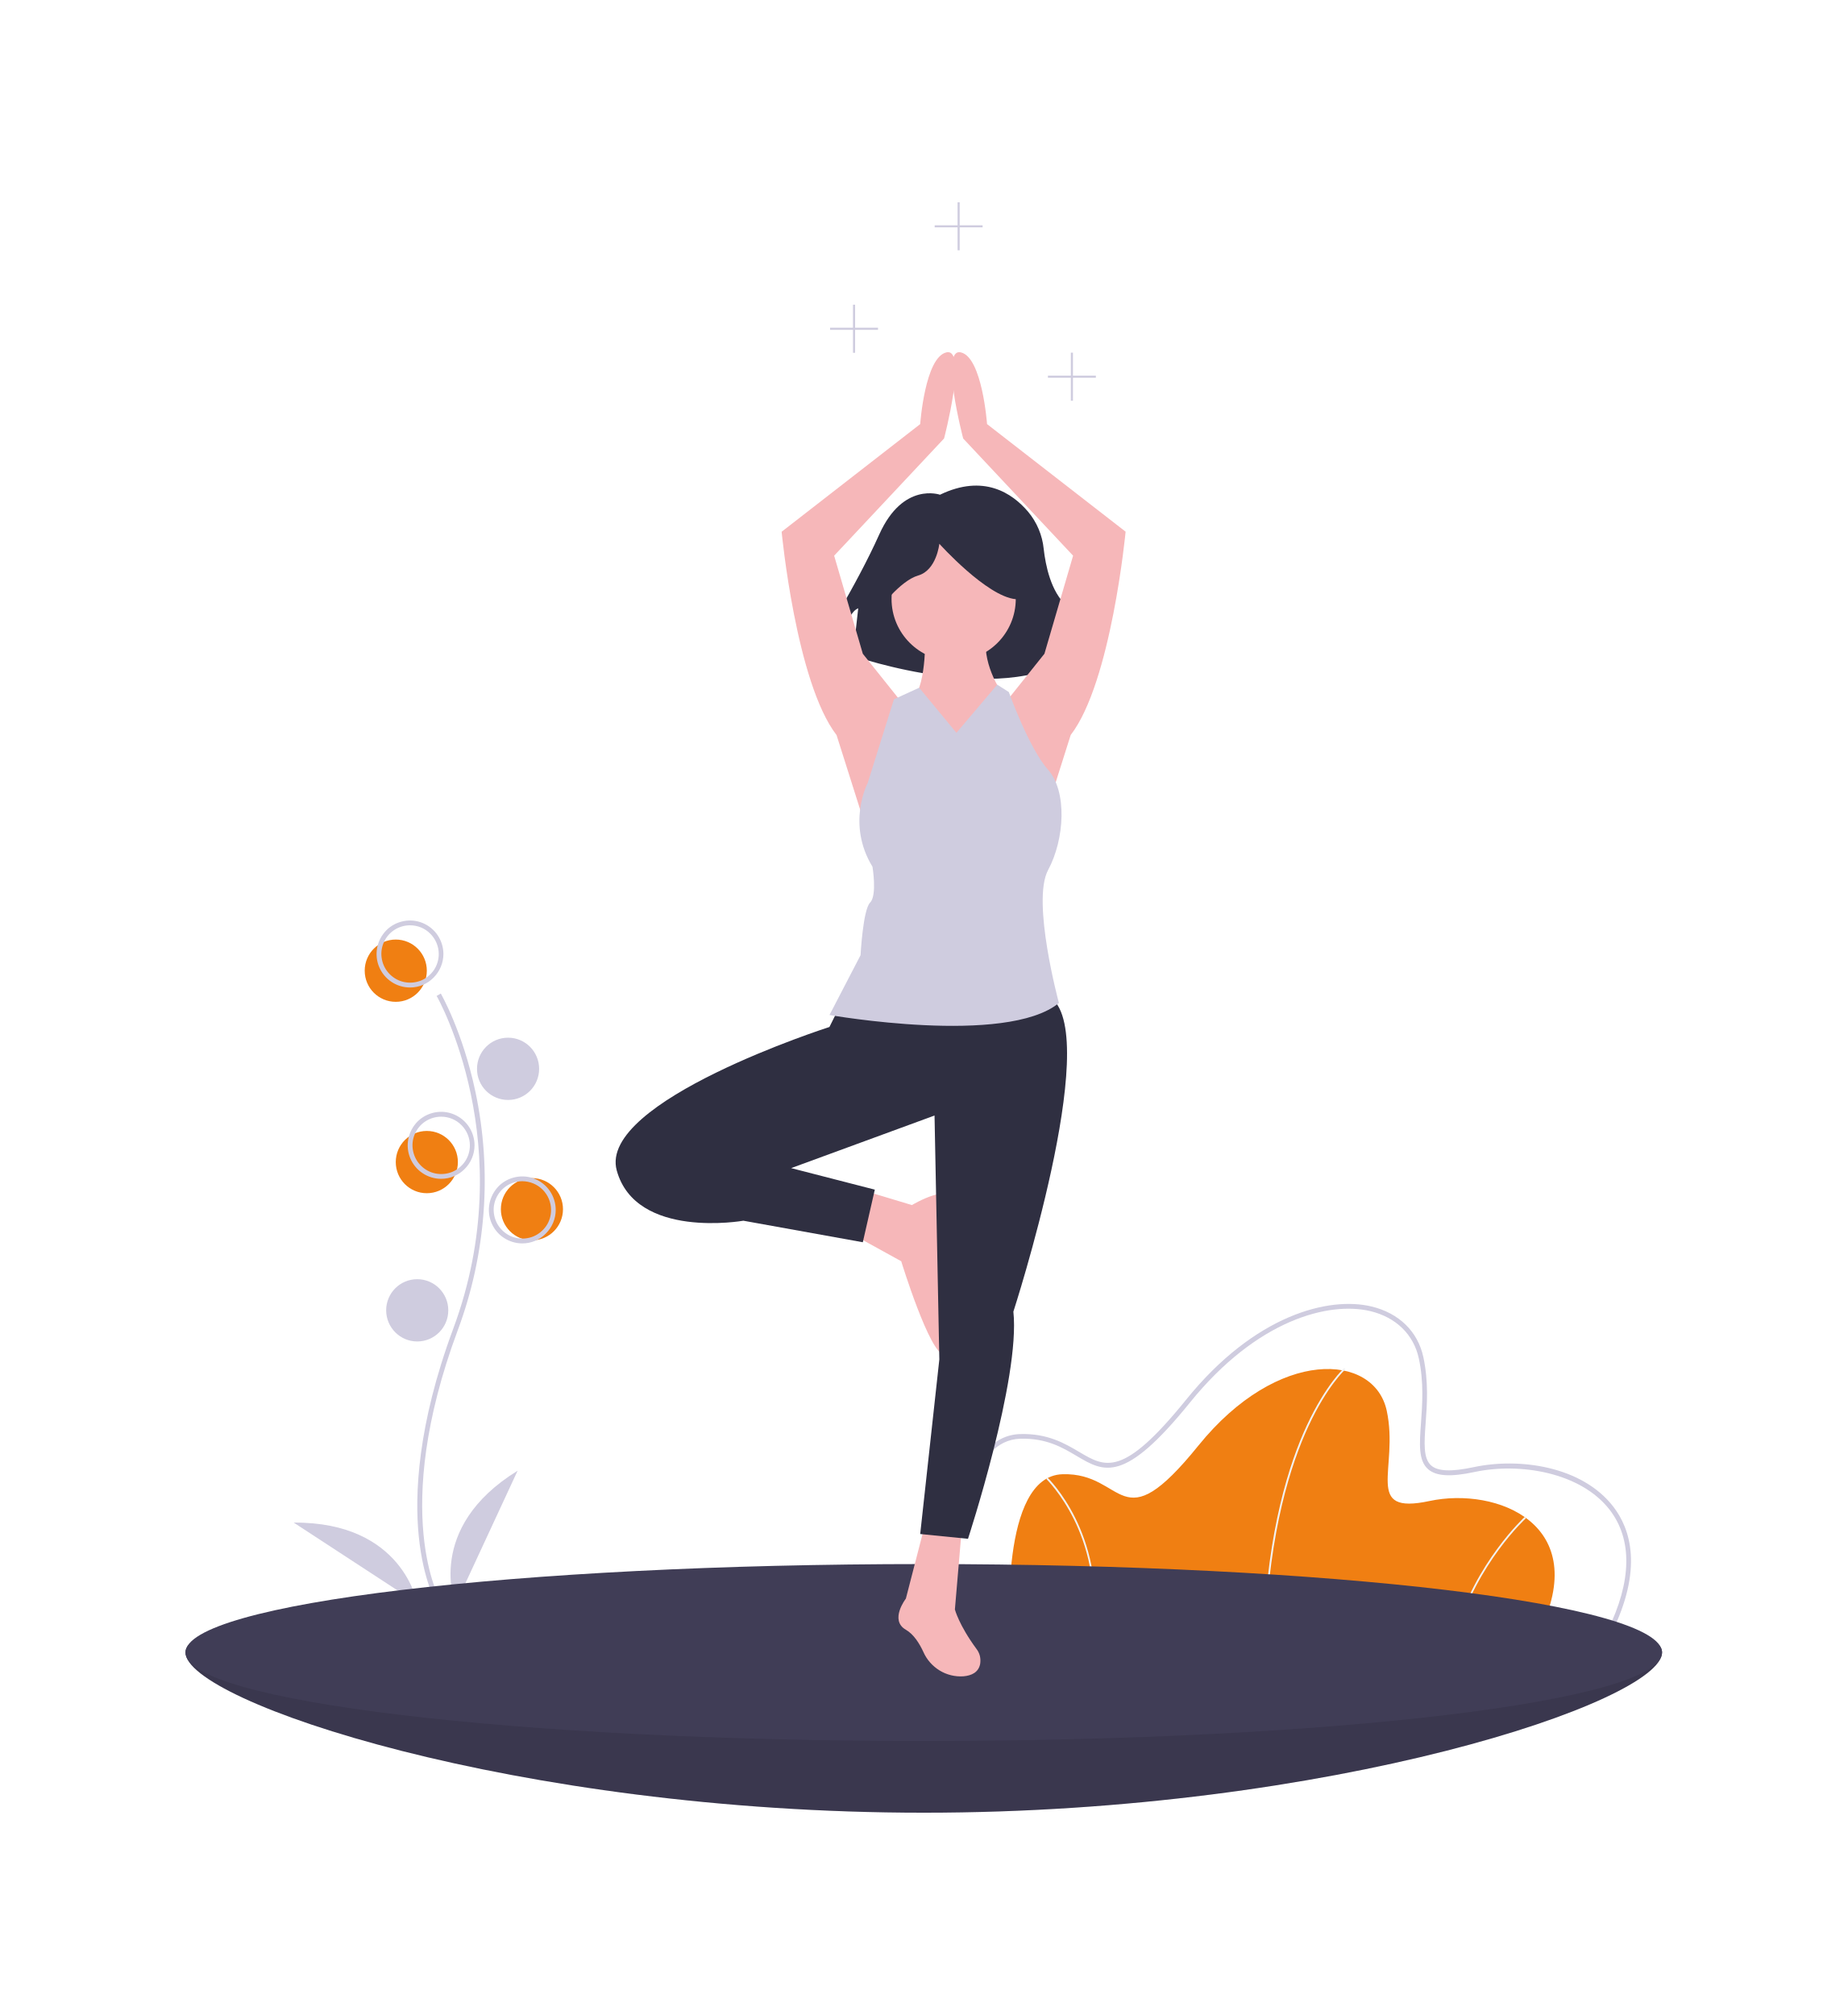
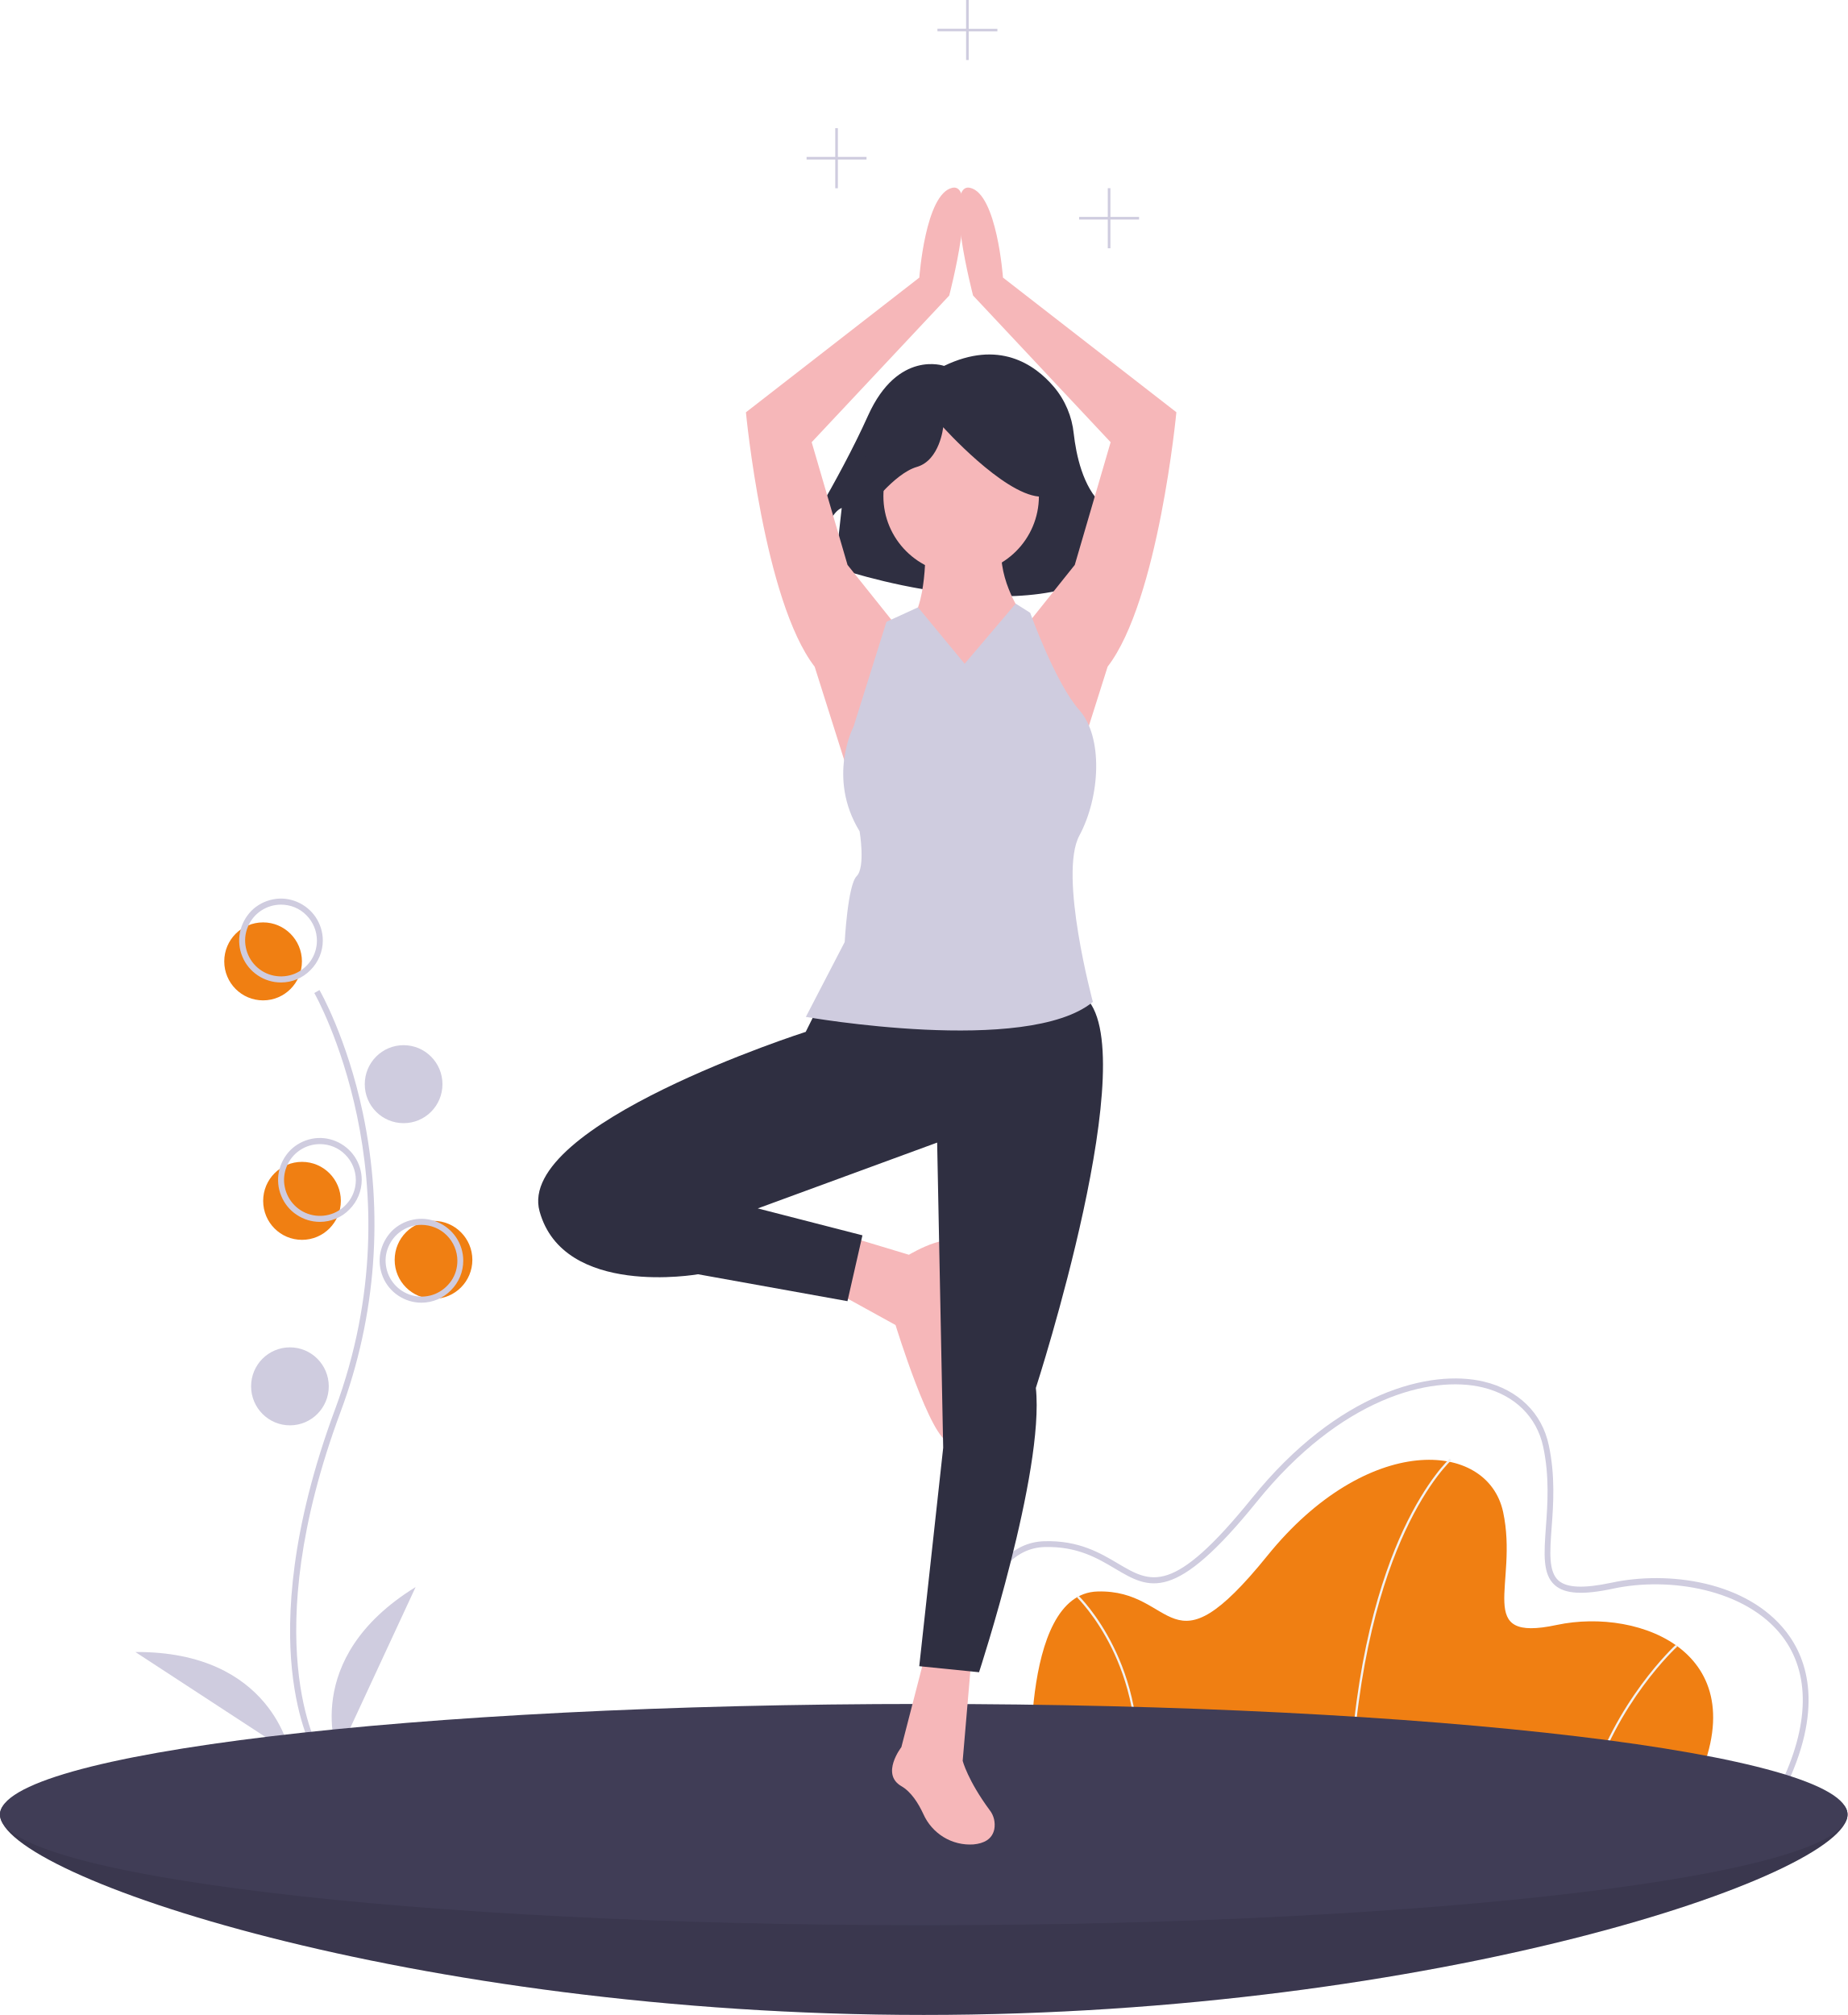
<svg xmlns="http://www.w3.org/2000/svg" xmlns:xlink="http://www.w3.org/1999/xlink" version="1.1" id="Layer_1" x="0px" y="0px" viewBox="0 0 254 277" style="enable-background:new 0 0 254 277;" xml:space="preserve">
  <style type="text/css">
	.st0{clip-path:url(#SVGID_2_);}
	.st1{fill:#403D56;}
	.st2{opacity:0.1;fill:#010202;enable-background:new    ;}
	.st3{fill:#F07F12;}
	.st4{fill:#CFCCDF;}
	.st5{fill:#F2F2F2;}
	.st6{fill:#2F2F41;}
	.st7{fill:#F6B7B9;}
</style>
  <g>
    <g>
-       <defs>
-         <rect id="SVGID_1_" x="25.5" y="27.81" width="203" height="221.38" />
-       </defs>
-       <clipPath id="SVGID_2_">
-         <use xlink:href="#SVGID_1_" style="overflow:visible;" />
-       </clipPath>
-       <g class="st0">
-         <path class="st1" d="M228.5,227.16c0,6.72-45.44,22.03-101.5,22.03S25.5,233.88,25.5,227.16c0-6.72,45.44-2.3,101.5-2.3     C183.06,224.85,228.5,220.44,228.5,227.16z" />
-         <path class="st2" d="M228.5,227.16c0,6.72-45.44,22.03-101.5,22.03S25.5,233.88,25.5,227.16c0-6.72,45.44-2.3,101.5-2.3     C183.06,224.85,228.5,220.44,228.5,227.16z" />
-         <path class="st3" d="M54.41,137.72c2.36,0,4.27-1.92,4.27-4.28s-1.91-4.28-4.27-4.28c-2.36,0-4.27,1.91-4.27,4.28     C50.14,135.81,52.05,137.72,54.41,137.72z" />
-         <path class="st3" d="M73.13,170.51c2.36,0,4.27-1.92,4.27-4.28c0-2.36-1.91-4.28-4.27-4.28c-2.36,0-4.27,1.91-4.27,4.28     C68.86,168.59,70.77,170.51,73.13,170.51z" />
-         <path class="st3" d="M58.68,164.03c2.36,0,4.27-1.92,4.27-4.28c0-2.36-1.91-4.28-4.27-4.28c-2.36,0-4.27,1.91-4.27,4.28     C54.41,162.12,56.32,164.03,58.68,164.03z" />
-         <path class="st4" d="M60.04,220.43c-0.07-0.12-1.85-3.09-2.47-9.26c-0.57-5.66-0.2-15.2,4.74-28.51     c9.37-25.21-2.16-45.55-2.28-45.75l0.57-0.33c0.03,0.05,3.01,5.23,4.76,13.5c2.32,10.95,1.48,22.33-2.44,32.82     c-9.35,25.17-2.4,37.08-2.33,37.2L60.04,220.43z" />
-         <path class="st4" d="M56.37,135.75c-0.91,0-1.8-0.27-2.56-0.78s-1.34-1.22-1.69-2.06s-0.44-1.77-0.26-2.66     c0.18-0.9,0.62-1.71,1.25-2.36c0.64-0.65,1.46-1.08,2.36-1.26c0.9-0.18,1.81-0.09,2.65,0.26s1.56,0.94,2.06,1.69     c0.5,0.76,0.78,1.65,0.78,2.56c0,1.22-0.49,2.39-1.35,3.25C58.76,135.26,57.6,135.75,56.37,135.75z M56.37,127.2     c-0.78,0-1.54,0.23-2.19,0.66c-0.65,0.43-1.15,1.05-1.45,1.77c-0.3,0.72-0.38,1.51-0.22,2.28c0.15,0.77,0.53,1.47,1.08,2.02     c0.55,0.55,1.25,0.93,2.02,1.08s1.56,0.07,2.28-0.22c0.72-0.3,1.33-0.81,1.77-1.45c0.43-0.65,0.66-1.41,0.66-2.19     c0-1.05-0.42-2.05-1.16-2.79C58.43,127.61,57.42,127.2,56.37,127.2z" />
-         <path class="st4" d="M69.85,151.21c2.36,0,4.27-1.91,4.27-4.28c0-2.36-1.91-4.28-4.27-4.28c-2.36,0-4.27,1.91-4.27,4.28     C65.57,149.29,67.48,151.21,69.85,151.21z" />
-         <path class="st4" d="M60.65,162.05c-0.91,0-1.8-0.27-2.56-0.78c-0.76-0.5-1.34-1.22-1.69-2.06c-0.35-0.84-0.44-1.77-0.26-2.66     c0.18-0.9,0.62-1.71,1.25-2.36c0.64-0.64,1.46-1.08,2.36-1.26c0.9-0.18,1.81-0.09,2.65,0.26c0.84,0.35,1.56,0.94,2.06,1.69     s0.78,1.65,0.78,2.56c0,1.22-0.49,2.39-1.35,3.25C63.04,161.57,61.86,162.05,60.65,162.05z M60.65,153.51     c-0.78,0-1.54,0.23-2.19,0.66c-0.65,0.43-1.15,1.05-1.45,1.77c-0.3,0.72-0.38,1.51-0.22,2.28c0.15,0.77,0.53,1.47,1.08,2.02     s1.25,0.93,2.02,1.08c0.77,0.15,1.56,0.07,2.28-0.22c0.72-0.3,1.33-0.81,1.77-1.45c0.43-0.65,0.66-1.41,0.66-2.19     c0-1.05-0.42-2.05-1.16-2.79C62.7,153.92,61.7,153.51,60.65,153.51L60.65,153.51z" />
-         <path class="st4" d="M71.81,170.93c-0.91,0-1.8-0.27-2.56-0.78c-0.76-0.5-1.34-1.22-1.69-2.06s-0.44-1.77-0.26-2.66     s0.62-1.71,1.25-2.36c0.64-0.65,1.46-1.08,2.36-1.26c0.9-0.18,1.81-0.09,2.65,0.26s1.56,0.94,2.06,1.69s0.78,1.65,0.78,2.56     c0,1.22-0.49,2.39-1.35,3.25C74.2,170.44,73.04,170.93,71.81,170.93z M71.81,162.38c-0.78,0-1.54,0.23-2.19,0.66     s-1.15,1.05-1.45,1.77c-0.3,0.72-0.38,1.51-0.22,2.28c0.15,0.77,0.53,1.47,1.08,2.02c0.55,0.55,1.25,0.93,2.02,1.08     c0.77,0.15,1.56,0.07,2.28-0.22c0.72-0.3,1.33-0.81,1.77-1.45s0.66-1.41,0.66-2.19c0-1.05-0.42-2.05-1.16-2.79     C73.86,162.8,72.86,162.39,71.81,162.38z" />
-         <path class="st4" d="M57.36,184.41c2.36,0,4.27-1.92,4.27-4.28s-1.91-4.28-4.27-4.28s-4.27,1.91-4.27,4.28     C53.1,182.5,55.01,184.41,57.36,184.41z" />
-         <path class="st4" d="M62.62,220.59c0,0-4.27-10.52,8.54-18.41L62.62,220.59z" />
-         <path class="st4" d="M57.36,220.4c0,0-1.94-11.19-16.98-11.09L57.36,220.4z" />
-         <path class="st3" d="M211.53,224.53h-72.68c0,0-1.47-21.63,7.24-21.87c8.72-0.25,7.74,9.58,18.66-3.93     c10.93-13.52,24.18-12.78,25.9-4.8c1.72,7.99-3.32,14.38,5.89,12.41C205.76,204.37,219.02,209.53,211.53,224.53z" />
-         <path class="st5" d="M173.96,224.53l-0.25-0.01c0.58-14.24,3.55-23.39,5.95-28.56c2.61-5.61,5.11-7.88,5.14-7.9l0.16,0.18     c-0.02,0.02-2.51,2.27-5.09,7.85C177.49,201.23,174.53,210.35,173.96,224.53z" />
-         <path class="st5" d="M200.26,224.57l-0.23-0.07c2.84-9.75,9.53-15.91,9.59-15.97l0.17,0.18     C209.72,208.77,203.08,214.88,200.26,224.57z" />
-         <path class="st5" d="M150.3,224.54l-0.24-0.03c0.97-6.95-0.78-12.35-2.41-15.65c-1.77-3.57-3.78-5.52-3.8-5.55l0.17-0.18     c0.02,0.02,2.06,2,3.84,5.61C149.51,212.09,151.26,217.53,150.3,224.54z" />
-         <path class="st4" d="M221.39,224.85H131l-0.02-0.3c-0.06-0.76-1.21-18.75,4.62-25.17c1.3-1.43,2.87-2.19,4.66-2.24     c3.8-0.11,6.18,1.32,8.1,2.45c3.63,2.15,6.02,3.57,14.73-7.2c9.43-11.67,19.61-14.19,25.46-12.79c3.78,0.9,6.39,3.45,7.14,6.99     c0.72,3.36,0.5,6.51,0.31,9.04c-0.2,2.71-0.35,4.85,0.76,5.83c0.93,0.81,2.78,0.88,5.83,0.23c6.2-1.33,14.87-0.19,19.21,5.43     c2.33,3.02,4.18,8.52-0.32,17.53L221.39,224.85z M131.63,224.2h89.36c3.36-6.81,3.46-12.57,0.3-16.66     c-3.99-5.15-12.35-6.51-18.55-5.19c-3.32,0.71-5.29,0.59-6.4-0.38c-1.36-1.18-1.19-3.47-0.98-6.37c0.18-2.49,0.41-5.59-0.3-8.86     c-0.71-3.28-3.13-5.65-6.66-6.5c-5.67-1.35-15.56,1.13-24.8,12.56c-9.06,11.21-11.8,9.59-15.58,7.35     c-1.95-1.16-4.16-2.47-7.75-2.37c-1.61,0.05-3.01,0.73-4.19,2.02C130.86,205.59,131.49,221.77,131.63,224.2z" />
-         <path class="st1" d="M127,239.33c56.06,0,101.5-5.45,101.5-12.16c0-6.72-45.44-12.16-101.5-12.16s-101.5,5.44-101.5,12.16     C25.5,233.88,70.94,239.33,127,239.33z" />
-         <path class="st6" d="M129.23,68.01c0,0-5.07-1.81-8.34,5.44c-3.26,7.26-8.34,15.24-8.34,15.24l2.9,0.73c0,0,0.73-5.08,2.54-5.8     l-0.73,6.53c0,0,21.75,7.62,31.53-0.73l-0.36-2.54c0,0,1.45,0.36,1.45,2.54l1.09-1.09c0,0-1.09-2.17-4.35-5.08     c-2.14-1.9-2.88-5.53-3.13-7.79c-0.19-1.89-0.94-3.68-2.17-5.14C139.16,67.79,135.22,65.12,129.23,68.01z" />
-         <path class="st7" d="M123.88,96.45l-5.26-6.58l-3.94-13.48l15.11-16.11c0,0,3.28-12.49,0.33-11.84     c-2.96,0.66-3.61,9.86-3.61,9.86L107.46,73.1c0,0,1.97,20.72,7.55,27.95l4.27,13.48L123.88,96.45z" />
-         <path class="st7" d="M138.33,96.45l5.26-6.58l3.94-13.48l-15.11-16.11c0,0-3.28-12.49-0.33-11.84s3.61,9.86,3.61,9.86     l19.05,14.79c0,0-1.97,20.72-7.55,27.95l-4.27,13.48L138.33,96.45z" />
-         <path class="st7" d="M131.11,90.87c4.72,0,8.54-3.83,8.54-8.55c0-4.72-3.83-8.55-8.54-8.55c-4.72,0-8.54,3.83-8.54,8.55     C122.56,87.04,126.39,90.87,131.11,90.87z" />
-         <path class="st7" d="M127.17,86.92c0,0,0.33,6.91-1.65,9.21c-1.97,2.3-3.94,14.14,5.59,14.47c9.53,0.33,8.54-9.86,8.54-9.86     l-1.97-5.59c0,0-2.96-4.28-1.97-8.22C135.7,86.92,127.17,86.92,127.17,86.92z" />
-         <path class="st7" d="M118.3,163.53l7.07,2.13c0,0,5.75-3.45,5.75-0.17c0,3.28-1.97,7.56-1.31,10.52c0.66,2.96,1.97,10.2,0,10.2     c-1.97,0-5.91-12.83-5.91-12.83l-6.57-3.62L118.3,163.53z" />
-         <path class="st7" d="M127.17,209.57l-2.63,10.19c0,0-2.3,2.96,0,4.28c1.08,0.62,1.87,1.89,2.41,3.06     c0.46,1.05,1.25,1.94,2.23,2.54c0.98,0.6,2.13,0.88,3.28,0.8c1.12-0.1,2.06-0.54,2.29-1.69c0.06-0.36,0.05-0.74-0.03-1.09     c-0.09-0.36-0.25-0.7-0.47-0.98c-2.42-3.28-2.97-5.43-2.97-5.43l0.98-11.51L127.17,209.57z" />
-         <path class="st6" d="M120.81,83.83c0,0,2.9-3.99,5.43-4.72c2.53-0.73,2.9-4.36,2.9-4.36s6.52,7.26,10.51,7.62     c3.99,0.36,0.36-8.71,0.36-8.71l-7.25-1.81l-6.89,0.73l-5.43,3.63L120.81,83.83z" />
-         <path class="st6" d="M115.34,138.55l-1.31,2.63c0,0-31.86,10.19-29.24,19.72c2.63,9.53,17.41,6.91,17.41,6.91l16.42,2.96     l1.65-7.23l-11.5-2.96l19.71-7.23l0.66,33.53l-2.63,24l6.57,0.66c0,0,7.22-22.03,6.24-31.23c0,0,12.16-37.48,5.26-43.08     C137.68,131.64,115.34,138.55,115.34,138.55z" />
-         <path class="st4" d="M131.49,100.74l-5.12-6.2l-3.47,1.59l-3.61,11.51c0,0-2.96,5.59,0.66,11.51c0,0,0.66,3.95-0.33,4.93     c-0.98,0.98-1.31,7.23-1.31,7.23l-4.27,8.22c0,0,24.3,4.28,31.54-1.65c0,0-3.79-13.99-1.49-18.27c2.3-4.28,2.63-10.83,0-13.79     s-5.4-10.69-5.4-10.69l-1.59-1.01L131.49,100.74z" />
-         <path class="st4" d="M150.66,51.64h-3.15v-3.16h-0.29v3.16h-3.15v0.29h3.15v3.16h0.29v-3.16h3.15V51.64z" />
-         <path class="st4" d="M120.71,45.05h-3.15v-3.16h-0.29v3.16h-3.15v0.29h3.15v3.16h0.29v-3.16h3.15V45.05z" />
-         <path class="st4" d="M135.09,30.97h-3.15v-3.16h-0.29v3.16h-3.15v0.28h3.15v3.16h0.29v-3.16h3.15V30.97z" />
+       <g>
+         <defs>
+           <rect id="SVGID_1_" y="0" width="254" height="277" />
+         </defs>
+         <clipPath id="SVGID_2_">
+           <use xlink:href="#SVGID_1_" style="overflow:visible;" />
+         </clipPath>
+         <g class="st0">
+           <path class="st1" d="M254,249.43c0,8.41-56.86,27.56-127,27.56S0,257.84,0,249.43s56.86-2.88,127-2.88      C197.14,246.54,254,241.03,254,249.43z" />
+           <path class="st2" d="M254,249.43c0,8.41-56.86,27.56-127,27.56S0,257.84,0,249.43s56.86-2.88,127-2.88      C197.14,246.54,254,241.03,254,249.43z" />
+           <path class="st3" d="M36.17,137.52c2.95,0,5.34-2.4,5.34-5.36c0-2.95-2.39-5.36-5.34-5.36s-5.34,2.39-5.34,5.36      C30.83,135.13,33.22,137.52,36.17,137.52z" />
+           <path class="st3" d="M59.6,178.55c2.95,0,5.34-2.4,5.34-5.36c0-2.95-2.39-5.36-5.34-5.36c-2.95,0-5.34,2.39-5.34,5.36      C54.25,176.15,56.64,178.55,59.6,178.55z" />
+           <path class="st3" d="M41.52,170.44c2.95,0,5.34-2.4,5.34-5.36s-2.39-5.36-5.34-5.36s-5.34,2.39-5.34,5.36      S38.56,170.44,41.52,170.44z" />
+           <path class="st4" d="M43.22,241.01c-0.09-0.15-2.31-3.87-3.09-11.59c-0.71-7.08-0.25-19.02,5.93-35.67      c11.72-31.54-2.7-56.99-2.85-57.24l0.71-0.41c0.04,0.06,3.77,6.54,5.96,16.89c2.9,13.7,1.85,27.94-3.05,41.07      c-11.7,31.49-3,46.4-2.92,46.55L43.22,241.01z" />
+           <path class="st4" d="M38.63,135.06c-1.14,0-2.25-0.34-3.2-0.98c-0.95-0.64-1.68-1.53-2.11-2.58c-0.44-1.05-0.55-2.21-0.33-3.33      c0.23-1.13,0.78-2.14,1.56-2.95c0.8-0.81,1.83-1.35,2.95-1.58s2.26-0.11,3.32,0.33c1.05,0.44,1.95,1.18,2.58,2.11      c0.63,0.95,0.98,2.06,0.98,3.2c0,1.53-0.61,2.99-1.69,4.07C41.62,134.45,40.16,135.06,38.63,135.06z M38.63,124.36      c-0.98,0-1.93,0.29-2.74,0.83s-1.44,1.31-1.81,2.21c-0.38,0.9-0.48,1.89-0.28,2.85c0.19,0.96,0.66,1.84,1.35,2.53      c0.69,0.69,1.56,1.16,2.53,1.35c0.96,0.19,1.95,0.09,2.85-0.28c0.9-0.38,1.66-1.01,2.21-1.81c0.54-0.81,0.83-1.76,0.83-2.74      c0-1.31-0.53-2.57-1.45-3.49C41.2,124.87,39.94,124.36,38.63,124.36z" />
+           <path class="st4" d="M55.49,154.4c2.95,0,5.34-2.39,5.34-5.36c0-2.95-2.39-5.36-5.34-5.36c-2.95,0-5.34,2.39-5.34,5.36      C50.14,152,52.53,154.4,55.49,154.4z" />
+           <path class="st4" d="M43.98,167.97c-1.14,0-2.25-0.34-3.2-0.98c-0.95-0.63-1.68-1.53-2.11-2.58c-0.44-1.05-0.55-2.21-0.33-3.33      c0.23-1.13,0.78-2.14,1.56-2.95c0.8-0.8,1.83-1.35,2.95-1.58s2.26-0.11,3.32,0.33c1.05,0.44,1.95,1.18,2.58,2.11      c0.63,0.94,0.98,2.06,0.98,3.2c0,1.53-0.61,2.99-1.69,4.07C46.97,167.37,45.49,167.97,43.98,167.97z M43.98,157.28      c-0.98,0-1.93,0.29-2.74,0.83c-0.81,0.54-1.44,1.31-1.81,2.21c-0.38,0.9-0.48,1.89-0.28,2.85c0.19,0.96,0.66,1.84,1.35,2.53      c0.69,0.69,1.56,1.16,2.53,1.35c0.96,0.19,1.95,0.09,2.85-0.28c0.9-0.38,1.66-1.01,2.21-1.81c0.54-0.81,0.83-1.76,0.83-2.74      c0-1.31-0.53-2.57-1.45-3.49C46.55,157.79,45.29,157.28,43.98,157.28L43.98,157.28z" />
+           <path class="st4" d="M57.94,179.08c-1.14,0-2.25-0.34-3.2-0.98c-0.95-0.63-1.68-1.53-2.11-2.58s-0.55-2.21-0.33-3.33      c0.23-1.11,0.78-2.14,1.56-2.95c0.8-0.81,1.83-1.35,2.95-1.58c1.13-0.23,2.26-0.11,3.32,0.33c1.05,0.44,1.95,1.18,2.58,2.11      c0.63,0.94,0.98,2.06,0.98,3.2c0,1.53-0.61,2.99-1.69,4.07C60.93,178.46,59.48,179.08,57.94,179.08z M57.94,168.38      c-0.98,0-1.93,0.29-2.74,0.83c-0.81,0.54-1.44,1.31-1.81,2.21c-0.38,0.9-0.48,1.89-0.28,2.85c0.19,0.96,0.66,1.84,1.35,2.53      c0.69,0.69,1.56,1.16,2.53,1.35c0.96,0.19,1.95,0.09,2.85-0.28c0.9-0.38,1.66-1.01,2.21-1.81c0.55-0.8,0.83-1.76,0.83-2.74      c0-1.31-0.53-2.57-1.45-3.49C60.51,168.9,59.26,168.39,57.94,168.38z" />
+           <path class="st4" d="M39.86,195.94c2.95,0,5.34-2.4,5.34-5.36s-2.39-5.36-5.34-5.36c-2.95,0-5.34,2.39-5.34,5.36      C34.53,193.55,36.92,195.94,39.86,195.94z" />
+           <path class="st4" d="M46.45,241.21c0,0-5.34-13.16,10.69-23.04L46.45,241.21z" />
+           <path class="st4" d="M39.86,240.98c0,0-2.43-14-21.25-13.88L39.86,240.98z" />
+           <path class="st3" d="M232.77,246.14h-90.94c0,0-1.84-27.06,9.06-27.36c10.91-0.31,9.68,11.99,23.35-4.92      c13.68-16.92,30.25-15.99,32.41-6.01c2.15,10-4.15,17.99,7.37,15.53C225.55,220.92,242.14,227.37,232.77,246.14z" />
+           <path class="st5" d="M185.76,246.14l-0.31-0.01c0.73-17.82,4.44-29.27,7.44-35.74c3.27-7.02,6.39-9.86,6.43-9.88l0.2,0.23      c-0.03,0.03-3.14,2.84-6.37,9.82C190.17,216.99,186.47,228.4,185.76,246.14z" />
+           <path class="st5" d="M218.67,246.19l-0.29-0.09c3.55-12.2,11.92-19.91,12-19.98l0.21,0.23      C230.5,226.42,222.19,234.07,218.67,246.19z" />
+           <path class="st5" d="M156.15,246.16l-0.3-0.04c1.21-8.7-0.98-15.45-3.02-19.58c-2.21-4.47-4.73-6.91-4.75-6.94l0.21-0.23      c0.03,0.03,2.58,2.5,4.8,7.02C155.17,230.58,157.35,237.38,156.15,246.16z" />
+           <path class="st4" d="M245.1,246.54H132l-0.03-0.38c-0.08-0.95-1.51-23.46,5.78-31.49c1.63-1.79,3.59-2.74,5.83-2.8      c4.75-0.14,7.73,1.65,10.13,3.07c4.54,2.69,7.53,4.47,18.43-9.01c11.8-14.6,24.54-17.75,31.86-16c4.73,1.13,8,4.32,8.93,8.75      c0.9,4.2,0.63,8.15,0.39,11.31c-0.25,3.39-0.44,6.07,0.95,7.29c1.16,1.01,3.48,1.1,7.29,0.29c7.76-1.66,18.61-0.24,24.04,6.79      c2.92,3.78,5.23,10.66-0.4,21.93L245.1,246.54z M132.79,245.73H244.6c4.2-8.52,4.33-15.73,0.38-20.85      c-4.99-6.44-15.45-8.15-23.21-6.49c-4.15,0.89-6.62,0.74-8.01-0.48c-1.7-1.48-1.49-4.34-1.23-7.97      c0.23-3.12,0.51-6.99-0.38-11.09c-0.89-4.1-3.92-7.07-8.33-8.13c-7.09-1.69-19.47,1.41-31.03,15.72      c-11.34,14.03-14.76,12-19.49,9.2c-2.44-1.45-5.21-3.09-9.7-2.97c-2.01,0.06-3.77,0.91-5.24,2.53      C131.83,222.45,132.62,242.69,132.79,245.73z" />
+           <path class="st1" d="M127,264.66c70.14,0,127-6.82,127-15.21c0-8.41-56.86-15.21-127-15.21S0,241.04,0,249.45      C0,257.84,56.86,264.66,127,264.66z" />
+           <path class="st6" d="M129.79,50.3c0,0-6.34-2.26-10.44,6.81c-4.08,9.08-10.44,19.07-10.44,19.07l3.63,0.91      c0,0,0.91-6.36,3.18-7.26L114.81,78c0,0,27.21,9.53,39.45-0.91l-0.45-3.18c0,0,1.81,0.45,1.81,3.18l1.36-1.36      c0,0-1.36-2.72-5.44-6.36c-2.68-2.38-3.6-6.92-3.92-9.75c-0.24-2.36-1.18-4.6-2.72-6.43C142.21,50.03,137.29,46.68,129.79,50.3z      " />
+           <path class="st7" d="M123.1,85.89l-6.58-8.23l-4.93-16.87l18.91-20.16c0,0,4.1-15.63,0.41-14.81      c-3.7,0.83-4.52,12.34-4.52,12.34l-23.84,18.52c0,0,2.46,25.93,9.45,34.97l5.34,16.87L123.1,85.89z" />
+           <path class="st7" d="M141.18,85.89l6.58-8.23l4.93-16.87l-18.91-20.16c0,0-4.1-15.63-0.41-14.81s4.52,12.34,4.52,12.34      l23.84,18.51c0,0-2.46,25.93-9.45,34.97l-5.34,16.87L141.18,85.89z" />
+           <path class="st7" d="M132.14,78.9c5.91,0,10.69-4.79,10.69-10.7s-4.79-10.7-10.69-10.7c-5.91,0-10.69,4.79-10.69,10.7      C121.44,74.11,126.24,78.9,132.14,78.9z" />
+           <path class="st7" d="M127.21,73.96c0,0,0.41,8.65-2.06,11.52c-2.46,2.88-4.93,17.69,6.99,18.11      c11.92,0.41,10.69-12.34,10.69-12.34l-2.46-6.99c0,0-3.7-5.36-2.46-10.29C137.89,73.96,127.21,73.96,127.21,73.96z" />
+           <path class="st7" d="M116.11,169.82l8.85,2.67c0,0,7.19-4.32,7.19-0.21c0,4.1-2.46,9.46-1.64,13.16c0.83,3.7,2.46,12.76,0,12.76      c-2.46,0-7.39-16.05-7.39-16.05l-8.22-4.53L116.11,169.82z" />
+           <path class="st7" d="M127.21,227.43l-3.29,12.75c0,0-2.88,3.7,0,5.36c1.35,0.78,2.34,2.36,3.02,3.83      c0.58,1.31,1.56,2.43,2.79,3.18c1.23,0.75,2.67,1.1,4.1,1c1.4-0.13,2.58-0.68,2.87-2.11c0.08-0.45,0.06-0.93-0.04-1.36      c-0.11-0.45-0.31-0.88-0.59-1.23c-3.03-4.1-3.72-6.79-3.72-6.79l1.23-14.4L127.21,227.43z" />
+           <path class="st6" d="M119.25,70.1c0,0,3.63-4.99,6.79-5.91c3.17-0.91,3.63-5.46,3.63-5.46s8.16,9.08,13.15,9.53      c4.99,0.45,0.45-10.9,0.45-10.9l-9.07-2.26l-8.62,0.91l-6.79,4.54L119.25,70.1z" />
+           <path class="st6" d="M112.41,138.56l-1.64,3.29c0,0-39.86,12.75-36.59,24.67c3.29,11.92,21.78,8.65,21.78,8.65l20.55,3.7      l2.06-9.05l-14.39-3.7l24.66-9.05l0.83,41.95l-3.29,30.03l8.22,0.83c0,0,9.03-27.56,7.81-39.08c0,0,15.21-46.9,6.58-53.9      C140.36,129.92,112.41,138.56,112.41,138.56z" />
+           <path class="st4" d="M132.62,91.25l-6.41-7.76l-4.34,1.99l-4.52,14.4c0,0-3.7,6.99,0.83,14.4c0,0,0.83,4.94-0.41,6.17      c-1.23,1.23-1.64,9.05-1.64,9.05l-5.34,10.29c0,0,30.4,5.36,39.46-2.06c0,0-4.74-17.5-1.86-22.86c2.88-5.36,3.29-13.55,0-17.25      s-6.76-13.38-6.76-13.38l-1.99-1.26L132.62,91.25z" />
+           <path class="st4" d="M156.6,29.82h-3.94v-3.95h-0.36v3.95h-3.94v0.36h3.94v3.95h0.36v-3.95h3.94V29.82z" />
+           <path class="st4" d="M119.13,21.57h-3.94v-3.95h-0.36v3.95h-3.94v0.36h3.94v3.95h0.36v-3.95h3.94V21.57z" />
+           <path class="st4" d="M137.12,3.96h-3.94V0h-0.36v3.95h-3.94v0.35h3.94v3.95h0.36V4.31h3.94V3.96z" />
+         </g>
      </g>
    </g>
  </g>
</svg>
